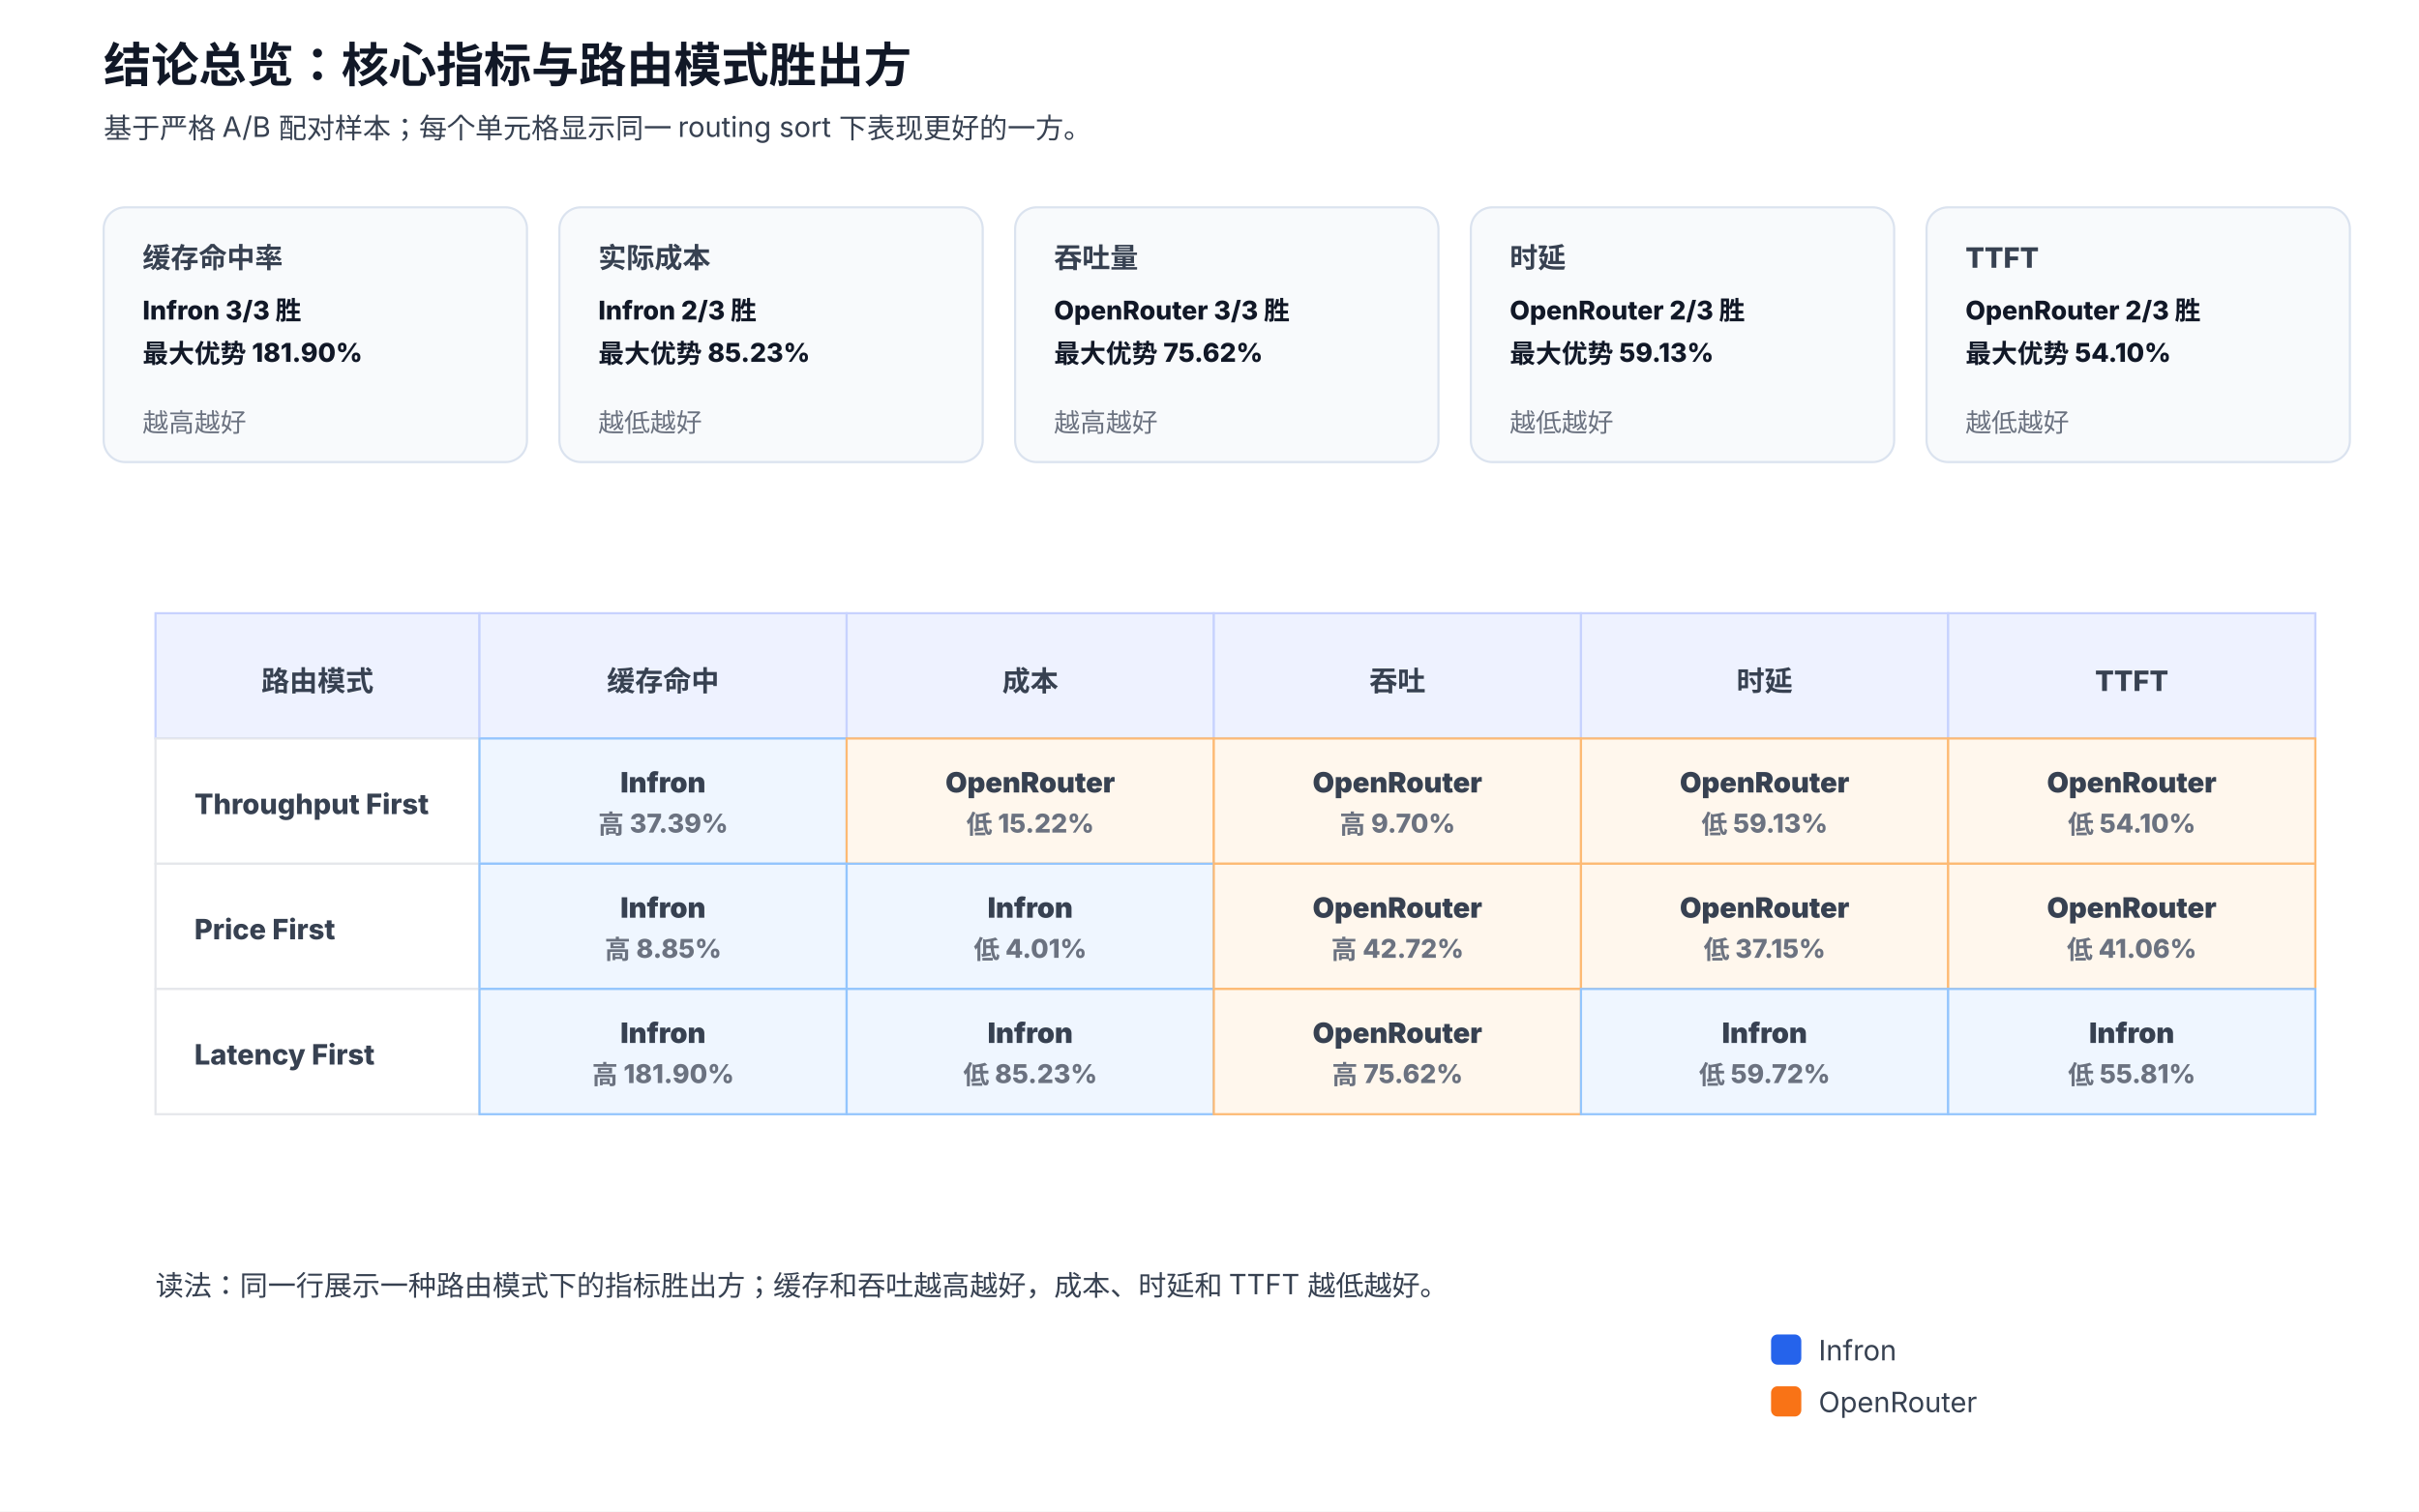
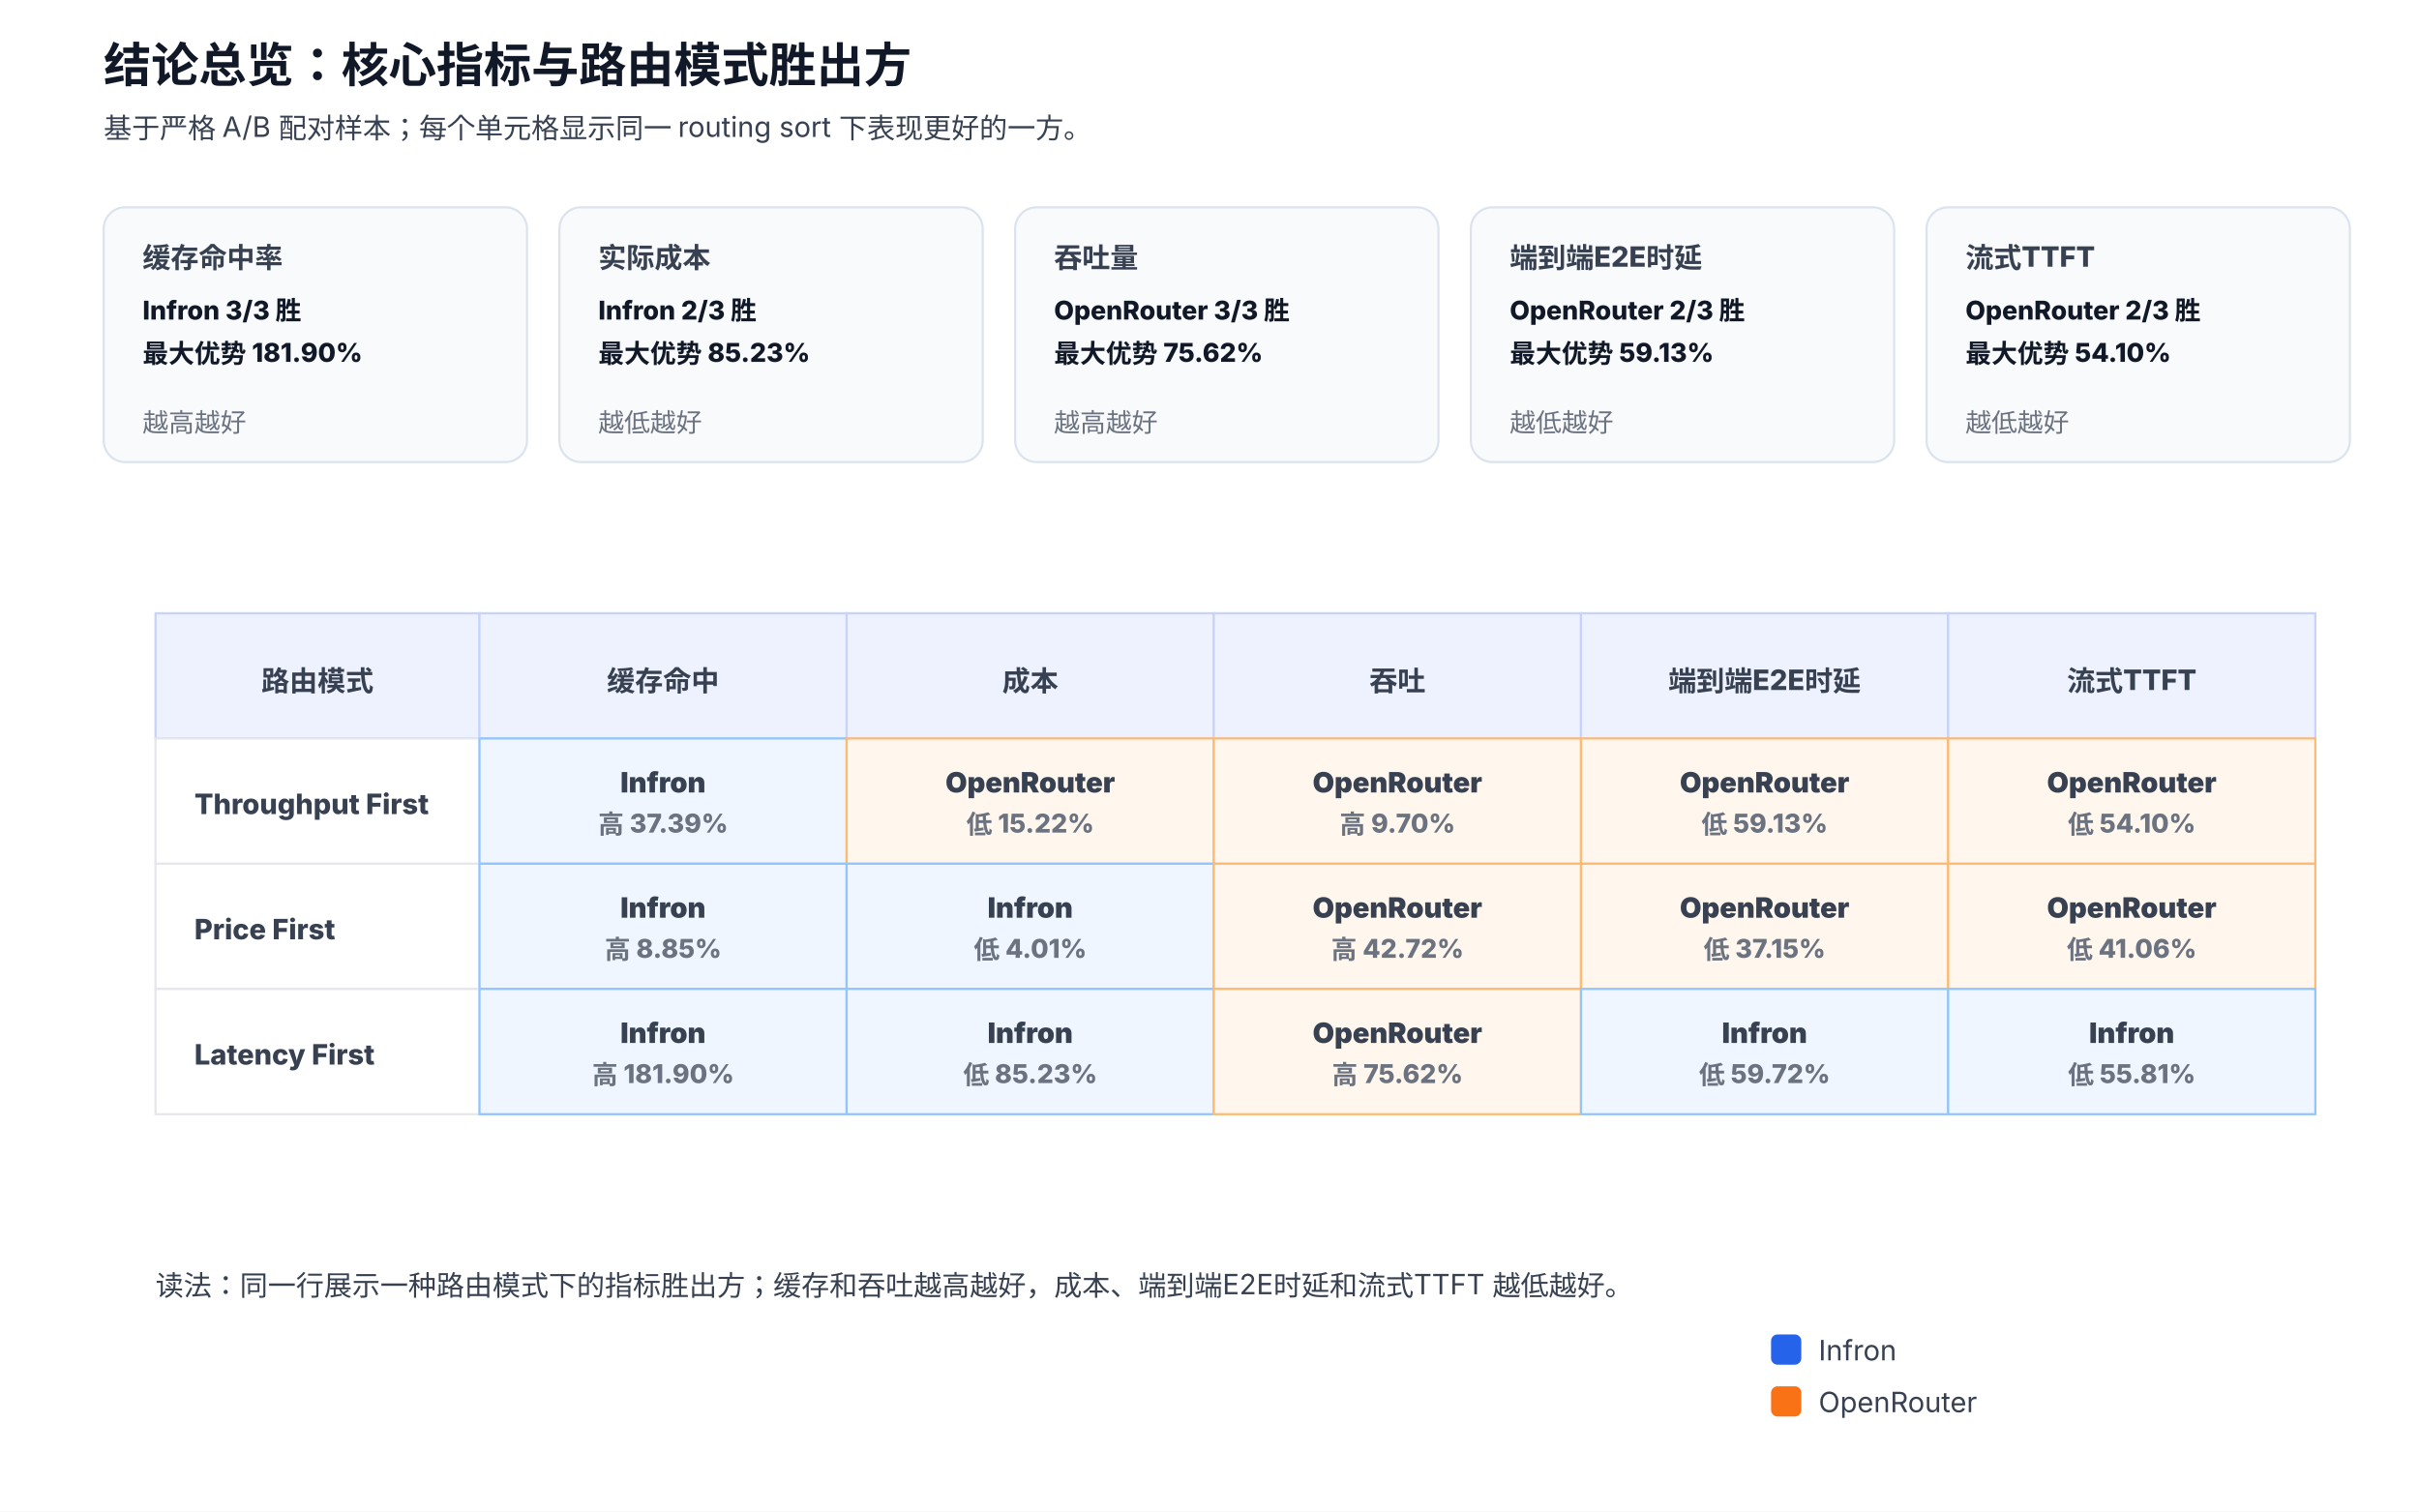
<svg xmlns="http://www.w3.org/2000/svg" width="1120" height="700" viewBox="0 0 1120 700">
  <style>text{font-family:-apple-system,BlinkMacSystemFont,'Segoe UI',sans-serif;fill:#111827}.title{font-size:22px;font-weight:700}.label{font-size:13px;fill:#374151}.tick{font-size:12px;fill:#6b7280}.value{font-size:12px;fill:#111827}</style>
  <rect width="100%" height="100%" fill="#ffffff" />
  <text x="48" y="38" class="title">结论总览：核心指标与路由模式胜出方</text>
  <text x="48" y="64" class="label">基于严格 A/B 配对样本；每个单元格显示同一 routing sort 下表现更好的一方。</text>
  <rect x="48" y="96" width="196" height="118" rx="10" fill="#f8fafc" stroke="#dbe3ef" />
  <text x="66" y="124" class="label" font-weight="800">缓存命中率</text>
  <text x="66" y="148" class="value" font-size="11" font-weight="800" fill="#2563eb">Infron 3/3 胜</text>
  <text x="66" y="168" class="value" font-size="11" font-weight="800" fill="#2563eb">最大优势 181.90%</text>
  <text x="66" y="200" class="tick">越高越好</text>
  <rect x="259" y="96" width="196" height="118" rx="10" fill="#f8fafc" stroke="#dbe3ef" />
  <text x="277" y="124" class="label" font-weight="800">实际成本</text>
  <text x="277" y="148" class="value" font-size="11" font-weight="800" fill="#2563eb">Infron 2/3 胜</text>
  <text x="277" y="168" class="value" font-size="11" font-weight="800" fill="#2563eb">最大优势 85.23%</text>
  <text x="277" y="200" class="tick">越低越好</text>
  <rect x="470" y="96" width="196" height="118" rx="10" fill="#f8fafc" stroke="#dbe3ef" />
  <text x="488" y="124" class="label" font-weight="800">吞吐量</text>
  <text x="488" y="148" class="value" font-size="11" font-weight="800" fill="#f97316">OpenRouter 3/3 胜</text>
  <text x="488" y="168" class="value" font-size="11" font-weight="800" fill="#f97316">最大优势 75.62%</text>
  <text x="488" y="200" class="tick">越高越好</text>
  <rect x="681" y="96" width="196" height="118" rx="10" fill="#f8fafc" stroke="#dbe3ef" />
-   <text x="699" y="124" class="label" font-weight="800">时延</text>
+   <text x="699" y="124" class="label" font-weight="800">端到端E2E时延</text>
  <text x="699" y="148" class="value" font-size="11" font-weight="800" fill="#f97316">OpenRouter 2/3 胜</text>
  <text x="699" y="168" class="value" font-size="11" font-weight="800" fill="#f97316">最大优势 59.13%</text>
  <text x="699" y="200" class="tick">越低越好</text>
  <rect x="892" y="96" width="196" height="118" rx="10" fill="#f8fafc" stroke="#dbe3ef" />
-   <text x="910" y="124" class="label" font-weight="800">TTFT</text>
+   <text x="910" y="124" class="label" font-weight="800">流式TTFT</text>
  <text x="910" y="148" class="value" font-size="11" font-weight="800" fill="#f97316">OpenRouter 2/3 胜</text>
  <text x="910" y="168" class="value" font-size="11" font-weight="800" fill="#f97316">最大优势 54.10%</text>
  <text x="910" y="200" class="tick">越低越好</text>
  <rect x="72" y="284" width="150" height="58" fill="#eef2ff" stroke="#c7d2fe" />
  <text x="147.0" y="320" class="label" font-weight="800" text-anchor="middle">路由模式</text>
  <rect x="222" y="284" width="170" height="58" fill="#eef2ff" stroke="#c7d2fe" />
  <text x="307.0" y="320" class="label" font-weight="800" text-anchor="middle">缓存命中</text>
  <rect x="392" y="284" width="170" height="58" fill="#eef2ff" stroke="#c7d2fe" />
  <text x="477.0" y="320" class="label" font-weight="800" text-anchor="middle">成本</text>
  <rect x="562" y="284" width="170" height="58" fill="#eef2ff" stroke="#c7d2fe" />
  <text x="647.0" y="320" class="label" font-weight="800" text-anchor="middle">吞吐</text>
  <rect x="732" y="284" width="170" height="58" fill="#eef2ff" stroke="#c7d2fe" />
-   <text x="817.0" y="320" class="label" font-weight="800" text-anchor="middle">时延</text>
+   <text x="817.0" y="320" class="label" font-weight="800" text-anchor="middle">端到端E2E时延</text>
  <rect x="902" y="284" width="170" height="58" fill="#eef2ff" stroke="#c7d2fe" />
-   <text x="987.0" y="320" class="label" font-weight="800" text-anchor="middle">TTFT</text>
+   <text x="987.0" y="320" class="label" font-weight="800" text-anchor="middle">流式TTFT</text>
  <rect x="72" y="342" width="150" height="58" fill="#ffffff" stroke="#e5e7eb" />
  <text x="90" y="377" class="label" font-weight="800">Throughput First</text>
  <rect x="222" y="342" width="170" height="58" fill="#eff6ff" stroke="#93c5fd" />
  <text x="307.0" y="367" class="label" font-weight="900" text-anchor="middle" fill="#2563eb">Infron</text>
  <text x="307.0" y="386" class="tick" font-weight="800" text-anchor="middle" fill="#2563eb">高 37.39%</text>
  <rect x="392" y="342" width="170" height="58" fill="#fff7ed" stroke="#fdba74" />
  <text x="477.0" y="367" class="label" font-weight="900" text-anchor="middle" fill="#f97316">OpenRouter</text>
  <text x="477.0" y="386" class="tick" font-weight="800" text-anchor="middle" fill="#f97316">低 15.22%</text>
  <rect x="562" y="342" width="170" height="58" fill="#fff7ed" stroke="#fdba74" />
  <text x="647.0" y="367" class="label" font-weight="900" text-anchor="middle" fill="#f97316">OpenRouter</text>
  <text x="647.0" y="386" class="tick" font-weight="800" text-anchor="middle" fill="#f97316">高 9.70%</text>
  <rect x="732" y="342" width="170" height="58" fill="#fff7ed" stroke="#fdba74" />
  <text x="817.0" y="367" class="label" font-weight="900" text-anchor="middle" fill="#f97316">OpenRouter</text>
  <text x="817.0" y="386" class="tick" font-weight="800" text-anchor="middle" fill="#f97316">低 59.13%</text>
  <rect x="902" y="342" width="170" height="58" fill="#fff7ed" stroke="#fdba74" />
  <text x="987.0" y="367" class="label" font-weight="900" text-anchor="middle" fill="#f97316">OpenRouter</text>
  <text x="987.0" y="386" class="tick" font-weight="800" text-anchor="middle" fill="#f97316">低 54.10%</text>
  <rect x="72" y="400" width="150" height="58" fill="#ffffff" stroke="#e5e7eb" />
  <text x="90" y="435" class="label" font-weight="800">Price First</text>
  <rect x="222" y="400" width="170" height="58" fill="#eff6ff" stroke="#93c5fd" />
  <text x="307.0" y="425" class="label" font-weight="900" text-anchor="middle" fill="#2563eb">Infron</text>
  <text x="307.0" y="444" class="tick" font-weight="800" text-anchor="middle" fill="#2563eb">高 8.85%</text>
  <rect x="392" y="400" width="170" height="58" fill="#eff6ff" stroke="#93c5fd" />
  <text x="477.0" y="425" class="label" font-weight="900" text-anchor="middle" fill="#2563eb">Infron</text>
  <text x="477.0" y="444" class="tick" font-weight="800" text-anchor="middle" fill="#2563eb">低 4.01%</text>
  <rect x="562" y="400" width="170" height="58" fill="#fff7ed" stroke="#fdba74" />
  <text x="647.0" y="425" class="label" font-weight="900" text-anchor="middle" fill="#f97316">OpenRouter</text>
  <text x="647.0" y="444" class="tick" font-weight="800" text-anchor="middle" fill="#f97316">高 42.72%</text>
  <rect x="732" y="400" width="170" height="58" fill="#fff7ed" stroke="#fdba74" />
  <text x="817.0" y="425" class="label" font-weight="900" text-anchor="middle" fill="#f97316">OpenRouter</text>
  <text x="817.0" y="444" class="tick" font-weight="800" text-anchor="middle" fill="#f97316">低 37.15%</text>
  <rect x="902" y="400" width="170" height="58" fill="#fff7ed" stroke="#fdba74" />
  <text x="987.0" y="425" class="label" font-weight="900" text-anchor="middle" fill="#f97316">OpenRouter</text>
  <text x="987.0" y="444" class="tick" font-weight="800" text-anchor="middle" fill="#f97316">低 41.06%</text>
  <rect x="72" y="458" width="150" height="58" fill="#ffffff" stroke="#e5e7eb" />
  <text x="90" y="493" class="label" font-weight="800">Latency First</text>
  <rect x="222" y="458" width="170" height="58" fill="#eff6ff" stroke="#93c5fd" />
  <text x="307.0" y="483" class="label" font-weight="900" text-anchor="middle" fill="#2563eb">Infron</text>
  <text x="307.0" y="502" class="tick" font-weight="800" text-anchor="middle" fill="#2563eb">高 181.90%</text>
  <rect x="392" y="458" width="170" height="58" fill="#eff6ff" stroke="#93c5fd" />
  <text x="477.0" y="483" class="label" font-weight="900" text-anchor="middle" fill="#2563eb">Infron</text>
  <text x="477.0" y="502" class="tick" font-weight="800" text-anchor="middle" fill="#2563eb">低 85.23%</text>
  <rect x="562" y="458" width="170" height="58" fill="#fff7ed" stroke="#fdba74" />
  <text x="647.0" y="483" class="label" font-weight="900" text-anchor="middle" fill="#f97316">OpenRouter</text>
  <text x="647.0" y="502" class="tick" font-weight="800" text-anchor="middle" fill="#f97316">高 75.62%</text>
  <rect x="732" y="458" width="170" height="58" fill="#eff6ff" stroke="#93c5fd" />
  <text x="817.0" y="483" class="label" font-weight="900" text-anchor="middle" fill="#2563eb">Infron</text>
  <text x="817.0" y="502" class="tick" font-weight="800" text-anchor="middle" fill="#2563eb">低 59.72%</text>
  <rect x="902" y="458" width="170" height="58" fill="#eff6ff" stroke="#93c5fd" />
  <text x="987.0" y="483" class="label" font-weight="900" text-anchor="middle" fill="#2563eb">Infron</text>
  <text x="987.0" y="502" class="tick" font-weight="800" text-anchor="middle" fill="#2563eb">低 55.81%</text>
-   <text x="72" y="600" class="label">读法：同一行展示一种路由模式下的指标胜出方；缓存和吞吐越高越好，成本、时延和 TTFT 越低越好。</text>
+   <text x="72" y="600" class="label">读法：同一行展示一种路由模式下的指标胜出方；缓存和吞吐越高越好，成本、端到端E2E时延和流式TTFT 越低越好。</text>
  <rect x="820" y="618" width="14" height="14" rx="3" fill="#2563eb" />
  <text x="842" y="630" class="label">Infron</text>
  <rect x="820" y="642" width="14" height="14" rx="3" fill="#f97316" />
  <text x="842" y="654" class="label">OpenRouter</text>
</svg>
